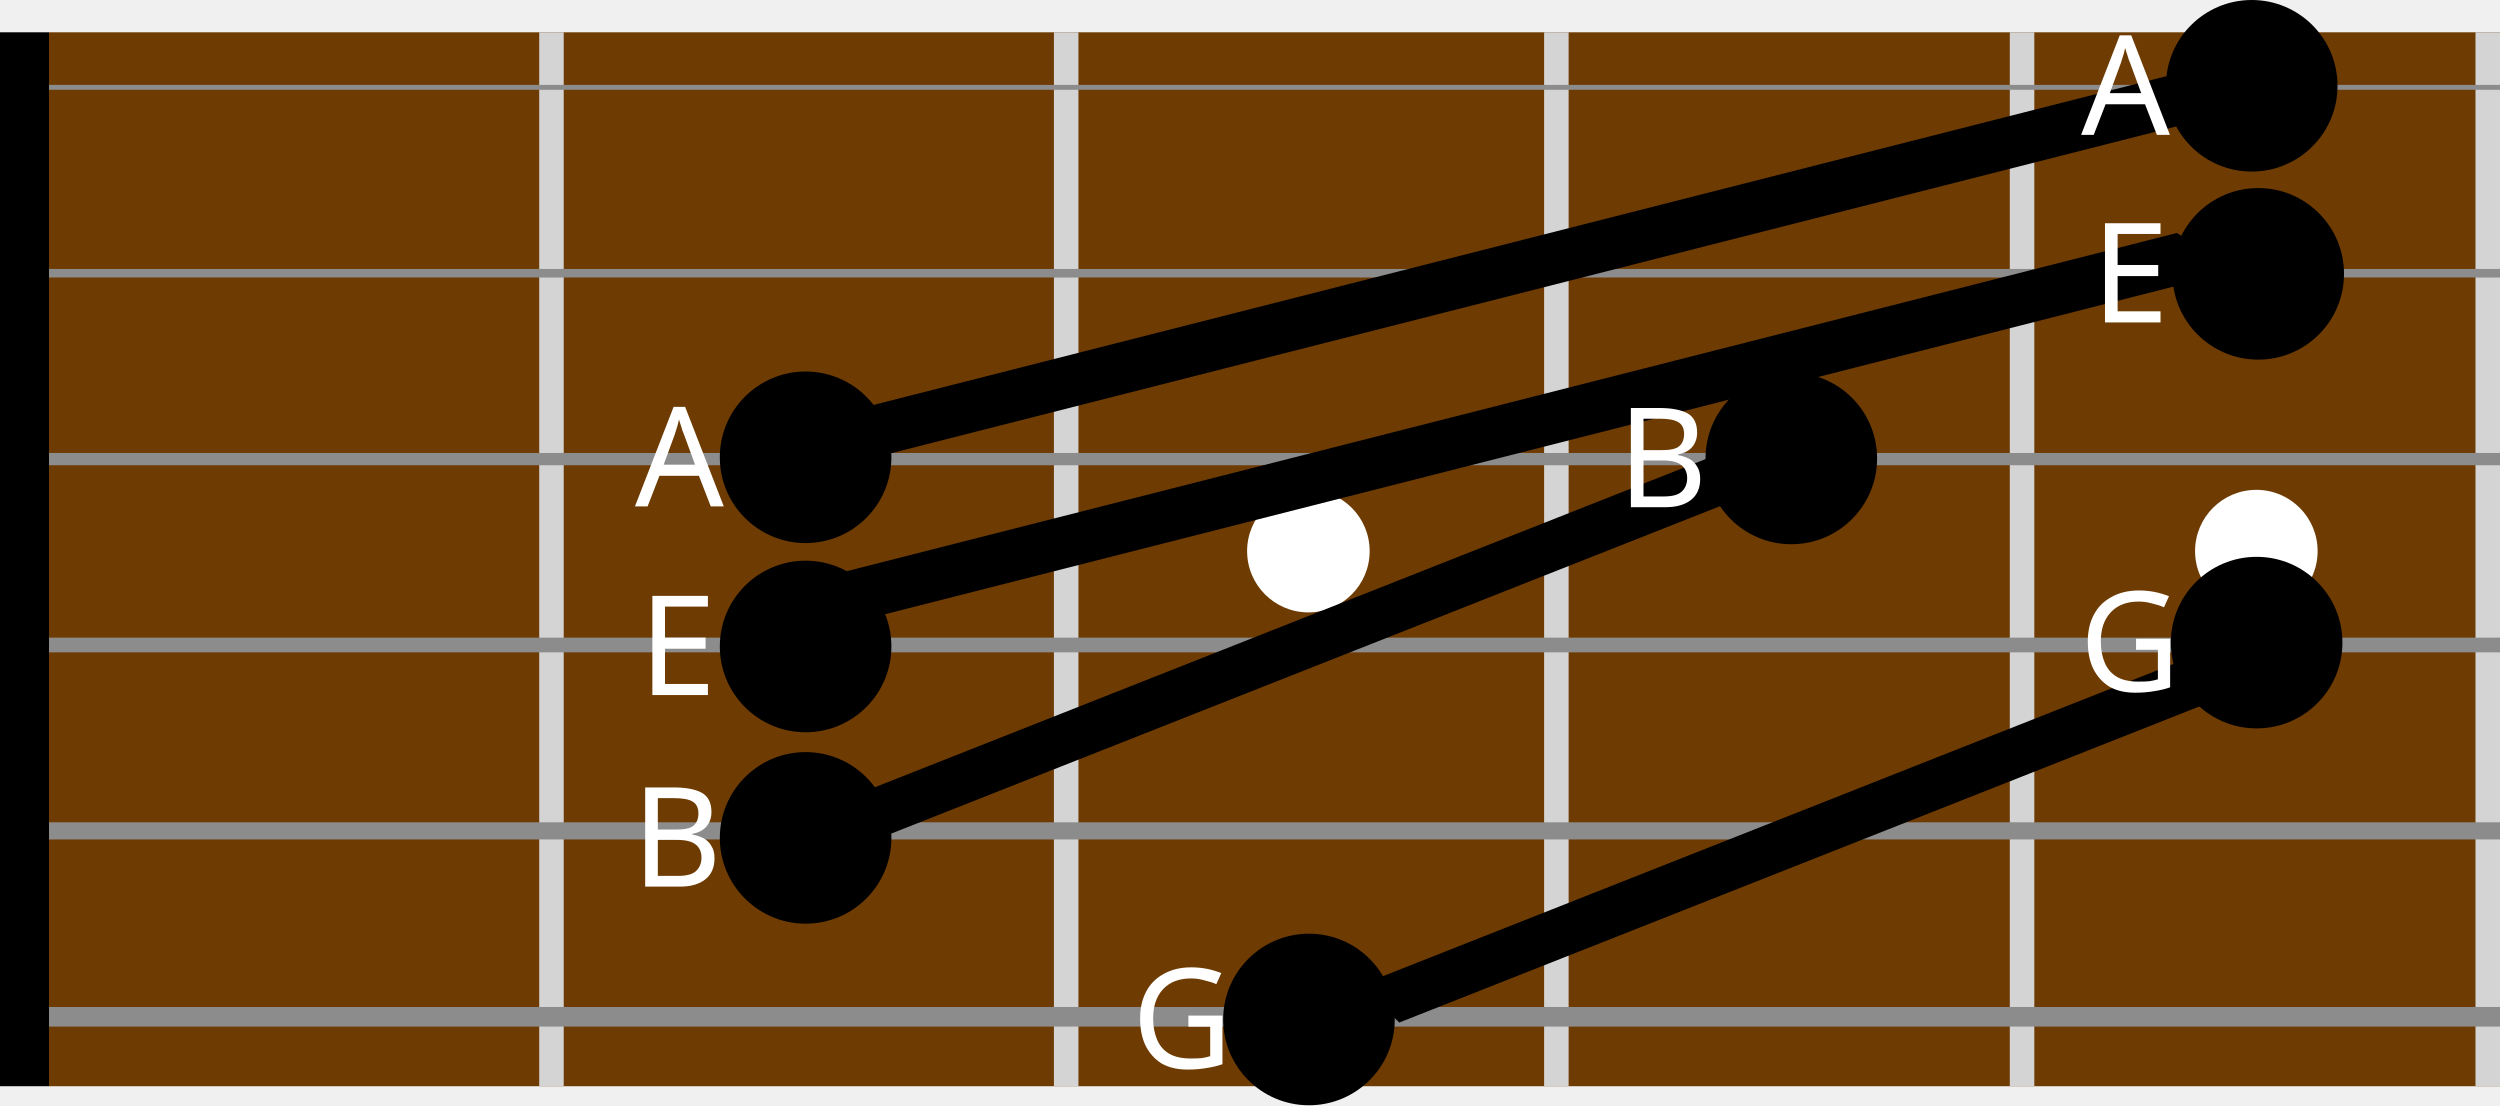
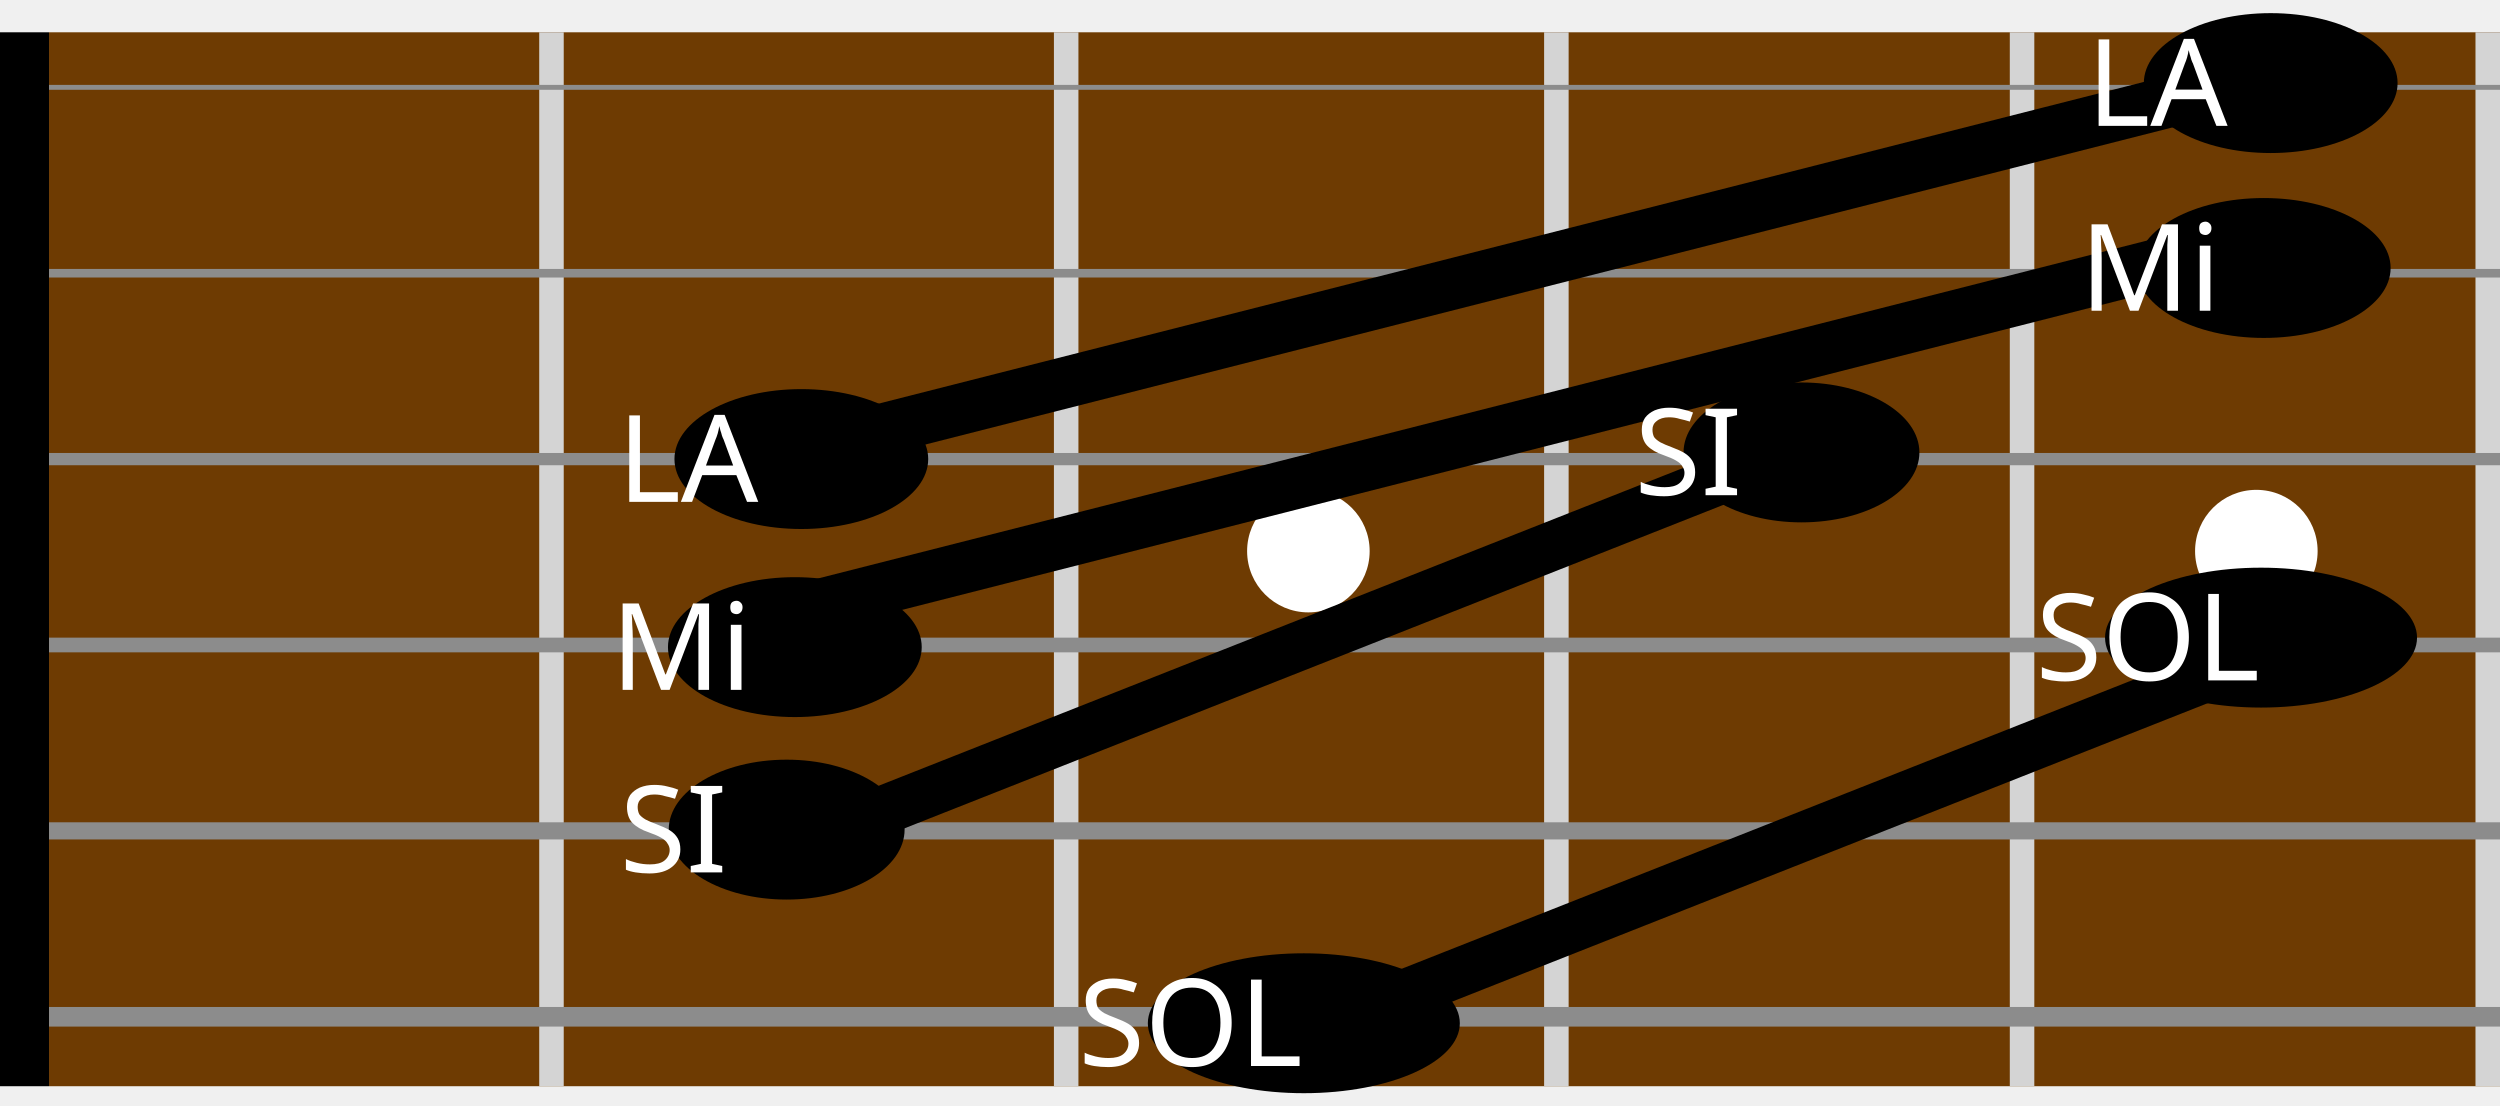
<svg xmlns="http://www.w3.org/2000/svg" width="102mm" height="45.095mm" viewBox="0 0 102 45.095" version="1.1" id="svg1">
  <defs id="defs1" />
  <g id="layer1" transform="translate(0,1.317617)">
    <g id="g5">
      <rect style="fill:#6e3b02;fill-opacity:1;stroke:none;stroke-width:0.077;stroke-linecap:round;stroke-linejoin:round;stroke-miterlimit:7.1;paint-order:markers fill stroke" id="rect1" width="100" height="43" x="2" y="-5.5511151e-17" />
      <rect style="fill:#000000;fill-opacity:1;stroke:none;stroke-width:0.059;stroke-linecap:round;stroke-linejoin:round;stroke-miterlimit:7.1;paint-order:markers fill stroke" id="rect2" width="2" height="43" x="0" y="0" />
      <rect style="fill:#d4d4d4;fill-opacity:1;stroke:none;stroke-width:0.135;stroke-linecap:round;stroke-linejoin:round;stroke-miterlimit:7.1;paint-order:markers fill stroke" id="rect4" width="1" height="43" x="22" y="-5.0092308e-07" />
      <rect style="fill:#d4d4d4;fill-opacity:1;stroke:none;stroke-width:0.135;stroke-linecap:round;stroke-linejoin:round;stroke-miterlimit:7.1;paint-order:markers fill stroke" id="rect4-9" width="1" height="43" x="43" y="0" />
      <rect style="fill:#d4d4d4;fill-opacity:1;stroke:none;stroke-width:0.135;stroke-linecap:round;stroke-linejoin:round;stroke-miterlimit:7.1;paint-order:markers fill stroke" id="rect4-9-6" width="1" height="43" x="63" y="0" />
      <rect style="fill:#d4d4d4;fill-opacity:1;stroke:none;stroke-width:0.135;stroke-linecap:round;stroke-linejoin:round;stroke-miterlimit:7.1;paint-order:markers fill stroke" id="rect4-9-6-9" width="1" height="43" x="82" y="0" />
      <rect style="fill:#d4d4d4;fill-opacity:1;stroke:none;stroke-width:0.135;stroke-linecap:round;stroke-linejoin:round;stroke-miterlimit:7.1;paint-order:markers fill stroke" id="rect4-9-6-9-0" width="1" height="43" x="101" y="0" />
      <rect style="fill:#8c8c8c;fill-opacity:1;stroke:none;stroke-width:0.04;stroke-linecap:round;stroke-linejoin:round;stroke-miterlimit:7.1;paint-order:markers fill stroke" id="rect3" width="100" height="0.2" x="2" y="2.146" />
      <rect style="fill:#8c8c8c;fill-opacity:1;stroke:none;stroke-width:0.053;stroke-linecap:round;stroke-linejoin:round;stroke-miterlimit:7.1;paint-order:markers fill stroke" id="rect3-2" width="100" height="0.35" x="2" y="9.655" />
      <rect style="fill:#8c8c8c;fill-opacity:1;stroke:none;stroke-width:0.063;stroke-linecap:round;stroke-linejoin:round;stroke-miterlimit:7.1;paint-order:markers fill stroke" id="rect3-2-1" width="100" height="0.5" x="2" y="17.164" />
      <rect style="fill:#8c8c8c;fill-opacity:1;stroke:none;stroke-width:0.069;stroke-linecap:round;stroke-linejoin:round;stroke-miterlimit:7.1;paint-order:markers fill stroke" id="rect3-2-1-6" width="100" height="0.6" x="2" y="24.698" />
      <rect style="fill:#8c8c8c;fill-opacity:1;stroke:none;stroke-width:0.075;stroke-linecap:round;stroke-linejoin:round;stroke-miterlimit:7.1;paint-order:markers fill stroke" id="rect3-2-1-6-2" width="100" height="0.7" x="2" y="32.232" />
      <rect style="fill:#8c8c8c;fill-opacity:1;stroke:none;stroke-width:0.08;stroke-linecap:round;stroke-linejoin:round;stroke-miterlimit:7.1;paint-order:markers fill stroke" id="rect3-2-1-6-2-3" width="100" height="0.8" x="2" y="39.767" />
      <circle style="fill:#ffffff;fill-opacity:1;stroke:none;stroke-width:0.086;stroke-linecap:round;stroke-linejoin:round;stroke-miterlimit:7.1;paint-order:markers fill stroke" id="path4" cx="53.382" cy="21.168" r="2.5" />
      <circle style="fill:#ffffff;fill-opacity:1;stroke:none;stroke-width:0.086;stroke-linecap:round;stroke-linejoin:round;stroke-miterlimit:7.1;paint-order:markers fill stroke" id="path4-0" cx="92.059" cy="21.168" r="2.5" />
    </g>
  </g>
  <g id="layer2" transform="translate(0,1.317617)">
    <rect style="fill:#000000;fill-opacity:1;stroke-width:0.145;stroke-linecap:round;stroke-linejoin:round;stroke-miterlimit:7.1;paint-order:markers fill stroke" id="rect5-7" width="38.97" height="2.187" x="12.611" y="61.732" transform="matrix(0.9300643,-0.3673968,0.7096386,0.7045658,0,0)" />
    <rect style="fill:#000000;fill-opacity:1;stroke-width:0.145;stroke-linecap:round;stroke-linejoin:round;stroke-miterlimit:7.1;paint-order:markers fill stroke" id="rect5-7-2" width="38.97" height="2.187" x="2.394" y="45.591" transform="matrix(0.9300643,-0.3673968,0.7096386,0.7045658,0,0)" />
    <rect style="fill:#000000;fill-opacity:1;stroke-width:0.203;stroke-linecap:round;stroke-linejoin:round;stroke-miterlimit:7.1;paint-order:markers fill stroke" id="rect5-7-2-9" width="58.101" height="2.861" x="-1.999" y="40.877" transform="matrix(0.969162,-0.2464245,0.8426264,0.5384986,0,0)" />
    <rect style="fill:#000000;fill-opacity:1;stroke-width:0.203;stroke-linecap:round;stroke-linejoin:round;stroke-miterlimit:7.1;paint-order:markers fill stroke" id="rect5-7-2-9-2" width="58.101" height="2.861" x="6.197" y="32.235" transform="matrix(0.969162,-0.2464245,0.8426264,0.5384986,0,0)" />
-     <g id="g13" transform="translate(-13.75833,-5.439488)">
-       <circle style="fill:#000000;fill-opacity:1;stroke:none;stroke-width:0.104;stroke-linecap:round;stroke-linejoin:round;stroke-miterlimit:7.1;paint-order:markers fill stroke" id="path5-8-5-07-3-02" cx="46.627" cy="30.498" r="3.5" />
-       <text xml:space="preserve" style="font-size:5.67px;font-family:'Intro Rust';-inkscape-font-specification:'Intro Rust';text-align:center;letter-spacing:0px;word-spacing:0px;text-anchor:middle;fill:#ffffff;fill-opacity:1;stroke:none;stroke-width:0.089;stroke-linecap:round;stroke-linejoin:round;stroke-miterlimit:7.1;paint-order:markers fill stroke" x="46.565" y="32.48" id="text5-6-1-2-12-0">
-         <tspan id="tspan5-09-6-6-1-3" style="fill:#ffffff;fill-opacity:1;stroke-width:0.089" x="46.565" y="32.48">E</tspan>
+     <g id="g3-3-36" transform="matrix(1.941007,0,0,1,24.6235,-28.52592)">
+       <ellipse style="fill:#000000;fill-opacity:1;stroke:none;stroke-width:0.107;stroke-linecap:round;stroke-linejoin:round;stroke-miterlimit:7.1;paint-order:markers fill stroke" id="path5-8-5-07-3-0-0-2-1-8-5" cy="45.667" cx="25.181" rx="2.479" ry="2.854" />
+       <text xml:space="preserve" style="font-size:3.545px;font-family:'Intro Rust';-inkscape-font-specification:'Intro Rust';text-align:center;letter-spacing:0px;word-spacing:0px;text-anchor:middle;fill:#ffffff;fill-opacity:1;stroke:none;stroke-width:0.064;stroke-linecap:round;stroke-linejoin:round;stroke-miterlimit:7.1;paint-order:markers fill stroke" x="34.988" y="34.03" id="text5-6-1-2-12-1-7-5-4-3-4" transform="scale(0.7177718,1.3932)">
+         <tspan style="font-size:3.545px;fill:#ffffff;fill-opacity:1;stroke-width:0.064" x="34.988" y="34.03" id="tspan3-24">SI</tspan>
      </text>
    </g>
-     <g id="g13-0" transform="translate(45.50833,-20.64303)">
-       <circle style="fill:#000000;fill-opacity:1;stroke:none;stroke-width:0.104;stroke-linecap:round;stroke-linejoin:round;stroke-miterlimit:7.1;paint-order:markers fill stroke" id="path5-8-5-07-3-02-0" cx="46.627" cy="30.498" r="3.5" />
-       <text xml:space="preserve" style="font-size:5.67px;font-family:'Intro Rust';-inkscape-font-specification:'Intro Rust';text-align:center;letter-spacing:0px;word-spacing:0px;text-anchor:middle;fill:#ffffff;fill-opacity:1;stroke:none;stroke-width:0.089;stroke-linecap:round;stroke-linejoin:round;stroke-miterlimit:7.1;paint-order:markers fill stroke" x="46.565" y="32.48" id="text5-6-1-2-12-0-6">
-         <tspan id="tspan5-09-6-6-1-3-2" style="fill:#ffffff;fill-opacity:1;stroke-width:0.089" x="46.565" y="32.48">E</tspan>
+     <g id="g3-3-36-3" transform="matrix(1.941007,0,0,1,-16.78066,-13.13621)">
+       <ellipse style="fill:#000000;fill-opacity:1;stroke:none;stroke-width:0.107;stroke-linecap:round;stroke-linejoin:round;stroke-miterlimit:7.1;paint-order:markers fill stroke" id="path5-8-5-07-3-0-0-2-1-8-5-6" cy="45.667" cx="25.181" rx="2.479" ry="2.854" />
+       <text xml:space="preserve" style="font-size:3.545px;font-family:'Intro Rust';-inkscape-font-specification:'Intro Rust';text-align:center;letter-spacing:0px;word-spacing:0px;text-anchor:middle;fill:#ffffff;fill-opacity:1;stroke:none;stroke-width:0.064;stroke-linecap:round;stroke-linejoin:round;stroke-miterlimit:7.1;paint-order:markers fill stroke" x="34.988" y="34.03" id="text5-6-1-2-12-1-7-5-4-3-4-8" transform="scale(0.7177718,1.3932)">
+         <tspan style="font-size:3.545px;fill:#ffffff;fill-opacity:1;stroke-width:0.064" x="34.988" y="34.03" id="tspan3-24-3">SI</tspan>
      </text>
    </g>
-     <g id="g11" transform="translate(-13.06531,-5.389579)">
-       <circle style="fill:#000000;fill-opacity:1;stroke:none;stroke-width:0.104;stroke-linecap:round;stroke-linejoin:round;stroke-miterlimit:7.1;paint-order:markers fill stroke" id="path5-8-5-07-3-87" cx="66.471" cy="45.667" r="3.5" />
-       <text xml:space="preserve" style="font-size:5.67px;font-family:'Intro Rust';-inkscape-font-specification:'Intro Rust';text-align:center;letter-spacing:0px;word-spacing:0px;text-anchor:middle;fill:#ffffff;fill-opacity:1;stroke:none;stroke-width:0.089;stroke-linecap:round;stroke-linejoin:round;stroke-miterlimit:7.1;paint-order:markers fill stroke" x="66.462" y="47.648" id="text5-6-1-2-12-1-6">
-         <tspan style="fill:#ffffff;fill-opacity:1;stroke-width:0.089" x="66.462" y="47.648" id="tspan6-2">G</tspan>
+     <g id="g3-0-0" transform="matrix(1.941007,0,0,1,43.76796,-43.59463)">
+       <ellipse style="fill:#000000;fill-opacity:1;stroke:none;stroke-width:0.107;stroke-linecap:round;stroke-linejoin:round;stroke-miterlimit:7.1;paint-order:markers fill stroke" id="path5-8-5-07-3-0-0-2-1-0-7" cy="45.667" cx="25.181" rx="2.667" ry="2.854" />
+       <text xml:space="preserve" style="font-size:3.545px;font-family:'Intro Rust';-inkscape-font-specification:'Intro Rust';text-align:center;letter-spacing:0px;word-spacing:0px;text-anchor:middle;fill:#ffffff;fill-opacity:1;stroke:none;stroke-width:0.064;stroke-linecap:round;stroke-linejoin:round;stroke-miterlimit:7.1;paint-order:markers fill stroke" x="34.988" y="34.03" id="text5-6-1-2-12-1-7-5-4-9-0" transform="scale(0.7177718,1.3932)">
+         <tspan style="font-size:3.545px;fill:#ffffff;fill-opacity:1;stroke-width:0.064" x="34.988" y="34.03" id="tspan6-4-4-5-8-9">LA</tspan>
      </text>
    </g>
-     <g id="g11-5" transform="translate(25.60001,-20.76601)">
-       <circle style="fill:#000000;fill-opacity:1;stroke:none;stroke-width:0.104;stroke-linecap:round;stroke-linejoin:round;stroke-miterlimit:7.1;paint-order:markers fill stroke" id="path5-8-5-07-3-87-3" cx="66.471" cy="45.667" r="3.5" />
-       <text xml:space="preserve" style="font-size:5.67px;font-family:'Intro Rust';-inkscape-font-specification:'Intro Rust';text-align:center;letter-spacing:0px;word-spacing:0px;text-anchor:middle;fill:#ffffff;fill-opacity:1;stroke:none;stroke-width:0.089;stroke-linecap:round;stroke-linejoin:round;stroke-miterlimit:7.1;paint-order:markers fill stroke" x="66.462" y="47.648" id="text5-6-1-2-12-1-6-1">
-         <tspan style="fill:#ffffff;fill-opacity:1;stroke-width:0.089" x="66.462" y="47.648" id="tspan6-2-6">G</tspan>
+     <g id="g3-0-0-0" transform="matrix(1.941007,0,0,1,-16.1821,-28.25507)">
+       <ellipse style="fill:#000000;fill-opacity:1;stroke:none;stroke-width:0.107;stroke-linecap:round;stroke-linejoin:round;stroke-miterlimit:7.1;paint-order:markers fill stroke" id="path5-8-5-07-3-0-0-2-1-0-7-5" cy="45.667" cx="25.181" rx="2.667" ry="2.854" />
+       <text xml:space="preserve" style="font-size:3.545px;font-family:'Intro Rust';-inkscape-font-specification:'Intro Rust';text-align:center;letter-spacing:0px;word-spacing:0px;text-anchor:middle;fill:#ffffff;fill-opacity:1;stroke:none;stroke-width:0.064;stroke-linecap:round;stroke-linejoin:round;stroke-miterlimit:7.1;paint-order:markers fill stroke" x="34.988" y="34.03" id="text5-6-1-2-12-1-7-5-4-9-0-1" transform="scale(0.7177718,1.3932)">
+         <tspan style="font-size:3.545px;fill:#ffffff;fill-opacity:1;stroke-width:0.064" x="34.988" y="34.03" id="tspan6-4-4-5-8-9-1">LA</tspan>
      </text>
    </g>
-     <g id="g14" transform="translate(-13.75833,-5.213747)">
-       <circle style="fill:#000000;fill-opacity:1;stroke:none;stroke-width:0.104;stroke-linecap:round;stroke-linejoin:round;stroke-miterlimit:7.1;paint-order:markers fill stroke" id="path5-8-5-07-3-99" cx="46.627" cy="38.082" r="3.5" />
-       <text xml:space="preserve" style="font-size:5.67px;font-family:'Intro Rust';-inkscape-font-specification:'Intro Rust';text-align:center;letter-spacing:0px;word-spacing:0px;text-anchor:middle;fill:#ffffff;fill-opacity:1;stroke:none;stroke-width:0.089;stroke-linecap:round;stroke-linejoin:round;stroke-miterlimit:7.1;paint-order:markers fill stroke" x="46.539" y="40.07" id="text5-6">
-         <tspan id="tspan5-09" style="fill:#ffffff;fill-opacity:1;stroke-width:0.089" x="46.539" y="40.07">B</tspan>
+     <g id="g3-59-4-4" transform="matrix(1.941007,0,0,1,43.48457,-36.05087)">
+       <ellipse style="fill:#000000;fill-opacity:1;stroke:none;stroke-width:0.107;stroke-linecap:round;stroke-linejoin:round;stroke-miterlimit:7.1;paint-order:markers fill stroke" id="path5-8-5-07-3-0-0-2-1-9-1-6" cy="45.667" cx="25.181" rx="2.667" ry="2.854" />
+       <text xml:space="preserve" style="font-size:3.545px;font-family:'Intro Rust';-inkscape-font-specification:'Intro Rust';text-align:center;letter-spacing:0px;word-spacing:0px;text-anchor:middle;fill:#ffffff;fill-opacity:1;stroke:none;stroke-width:0.064;stroke-linecap:round;stroke-linejoin:round;stroke-miterlimit:7.1;paint-order:markers fill stroke" x="34.988" y="34.03" id="text5-6-1-2-12-1-7-5-4-0-0-5" transform="scale(0.7177718,1.3932)">
+         <tspan style="font-size:3.545px;fill:#ffffff;fill-opacity:1;stroke-width:0.064" x="34.988" y="34.03" id="tspan6-4-4-5-65-6-7">Mi</tspan>
      </text>
    </g>
-     <g id="g12" transform="translate(-13.75833,-5.573904)">
-       <circle style="fill:#000000;fill-opacity:1;stroke:none;stroke-width:0.104;stroke-linecap:round;stroke-linejoin:round;stroke-miterlimit:7.1;paint-order:markers fill stroke" id="path5-8-5-07-3-90" cx="46.627" cy="22.914" r="3.5" />
-       <text xml:space="preserve" style="font-size:5.67px;font-family:'Intro Rust';-inkscape-font-specification:'Intro Rust';text-align:center;letter-spacing:0px;word-spacing:0px;text-anchor:middle;fill:#ffffff;fill-opacity:1;stroke:none;stroke-width:0.089;stroke-linecap:round;stroke-linejoin:round;stroke-miterlimit:7.1;paint-order:markers fill stroke" x="46.638" y="24.916" id="text5-73">
-         <tspan id="tspan5-0" style="fill:#ffffff;fill-opacity:1;stroke-width:0.089" x="46.638" y="24.916">A</tspan>
+     <g id="g3-59-4-4-7" transform="matrix(1.941007,0,0,1,-16.44668,-20.58215)">
+       <ellipse style="fill:#000000;fill-opacity:1;stroke:none;stroke-width:0.107;stroke-linecap:round;stroke-linejoin:round;stroke-miterlimit:7.1;paint-order:markers fill stroke" id="path5-8-5-07-3-0-0-2-1-9-1-6-4" cy="45.667" cx="25.181" rx="2.667" ry="2.854" />
+       <text xml:space="preserve" style="font-size:3.545px;font-family:'Intro Rust';-inkscape-font-specification:'Intro Rust';text-align:center;letter-spacing:0px;word-spacing:0px;text-anchor:middle;fill:#ffffff;fill-opacity:1;stroke:none;stroke-width:0.064;stroke-linecap:round;stroke-linejoin:round;stroke-miterlimit:7.1;paint-order:markers fill stroke" x="34.988" y="34.03" id="text5-6-1-2-12-1-7-5-4-0-0-5-2" transform="scale(0.7177718,1.3932)">
+         <tspan style="font-size:3.545px;fill:#ffffff;fill-opacity:1;stroke-width:0.064" x="34.988" y="34.03" id="tspan6-4-4-5-65-6-7-4">Mi</tspan>
      </text>
    </g>
-     <g id="g12-3" transform="translate(45.24375,-20.73178)">
-       <circle style="fill:#000000;fill-opacity:1;stroke:none;stroke-width:0.104;stroke-linecap:round;stroke-linejoin:round;stroke-miterlimit:7.1;paint-order:markers fill stroke" id="path5-8-5-07-3-90-1" cx="46.627" cy="22.914" r="3.5" />
-       <text xml:space="preserve" style="font-size:5.67px;font-family:'Intro Rust';-inkscape-font-specification:'Intro Rust';text-align:center;letter-spacing:0px;word-spacing:0px;text-anchor:middle;fill:#ffffff;fill-opacity:1;stroke:none;stroke-width:0.089;stroke-linecap:round;stroke-linejoin:round;stroke-miterlimit:7.1;paint-order:markers fill stroke" x="46.638" y="24.916" id="text5-73-5">
-         <tspan id="tspan5-0-9" style="fill:#ffffff;fill-opacity:1;stroke-width:0.089" x="46.638" y="24.916">A</tspan>
+     <g id="g3-6-5" transform="matrix(1.941007,0,0,1,43.374,-20.96963)">
+       <ellipse style="fill:#000000;fill-opacity:1;stroke:none;stroke-width:0.107;stroke-linecap:round;stroke-linejoin:round;stroke-miterlimit:7.1;paint-order:markers fill stroke" id="path5-8-5-07-3-0-0-2-1-7-4" cy="45.667" cx="25.181" rx="3.279" ry="2.854" />
+       <text xml:space="preserve" style="font-size:3.545px;font-family:'Intro Rust';-inkscape-font-specification:'Intro Rust';text-align:center;letter-spacing:0px;word-spacing:0px;text-anchor:middle;fill:#ffffff;fill-opacity:1;stroke:none;stroke-width:0.064;stroke-linecap:round;stroke-linejoin:round;stroke-miterlimit:7.1;paint-order:markers fill stroke" x="34.988" y="34.03" id="text5-6-1-2-12-1-7-5-4-5-5" transform="scale(0.7177718,1.3932)">
+         <tspan style="font-size:3.545px;fill:#ffffff;fill-opacity:1;stroke-width:0.064" x="34.988" y="34.03" id="tspan6-4-4-5-2-7">SOL</tspan>
      </text>
    </g>
-     <g id="g23" transform="translate(-12.96459,-5.526673)">
-       <circle style="fill:#000000;fill-opacity:1;stroke:none;stroke-width:0.104;stroke-linecap:round;stroke-linejoin:round;stroke-miterlimit:7.1;paint-order:markers fill stroke" id="path5-8-5-07-3-6" cx="86.05" cy="22.914" r="3.5" />
-       <text xml:space="preserve" style="font-size:5.67px;font-family:'Intro Rust';-inkscape-font-specification:'Intro Rust';text-align:center;letter-spacing:0px;word-spacing:0px;text-anchor:middle;fill:#ffffff;fill-opacity:1;stroke:none;stroke-width:0.089;stroke-linecap:round;stroke-linejoin:round;stroke-miterlimit:7.1;paint-order:markers fill stroke" x="85.962" y="24.901" id="text5-6-0">
-         <tspan id="tspan5-09-1" style="fill:#ffffff;fill-opacity:1;stroke-width:0.089" x="85.962" y="24.901">B</tspan>
+     <g id="g3-6-5-5" transform="matrix(1.941007,0,0,1,4.319752,-5.236318)">
+       <ellipse style="fill:#000000;fill-opacity:1;stroke:none;stroke-width:0.107;stroke-linecap:round;stroke-linejoin:round;stroke-miterlimit:7.1;paint-order:markers fill stroke" id="path5-8-5-07-3-0-0-2-1-7-4-2" cy="45.667" cx="25.181" rx="3.279" ry="2.854" />
+       <text xml:space="preserve" style="font-size:3.545px;font-family:'Intro Rust';-inkscape-font-specification:'Intro Rust';text-align:center;letter-spacing:0px;word-spacing:0px;text-anchor:middle;fill:#ffffff;fill-opacity:1;stroke:none;stroke-width:0.064;stroke-linecap:round;stroke-linejoin:round;stroke-miterlimit:7.1;paint-order:markers fill stroke" x="34.988" y="34.03" id="text5-6-1-2-12-1-7-5-4-5-5-5" transform="scale(0.7177718,1.3932)">
+         <tspan style="font-size:3.545px;fill:#ffffff;fill-opacity:1;stroke-width:0.064" x="34.988" y="34.03" id="tspan6-4-4-5-2-7-6">SOL</tspan>
      </text>
    </g>
  </g>
</svg>
